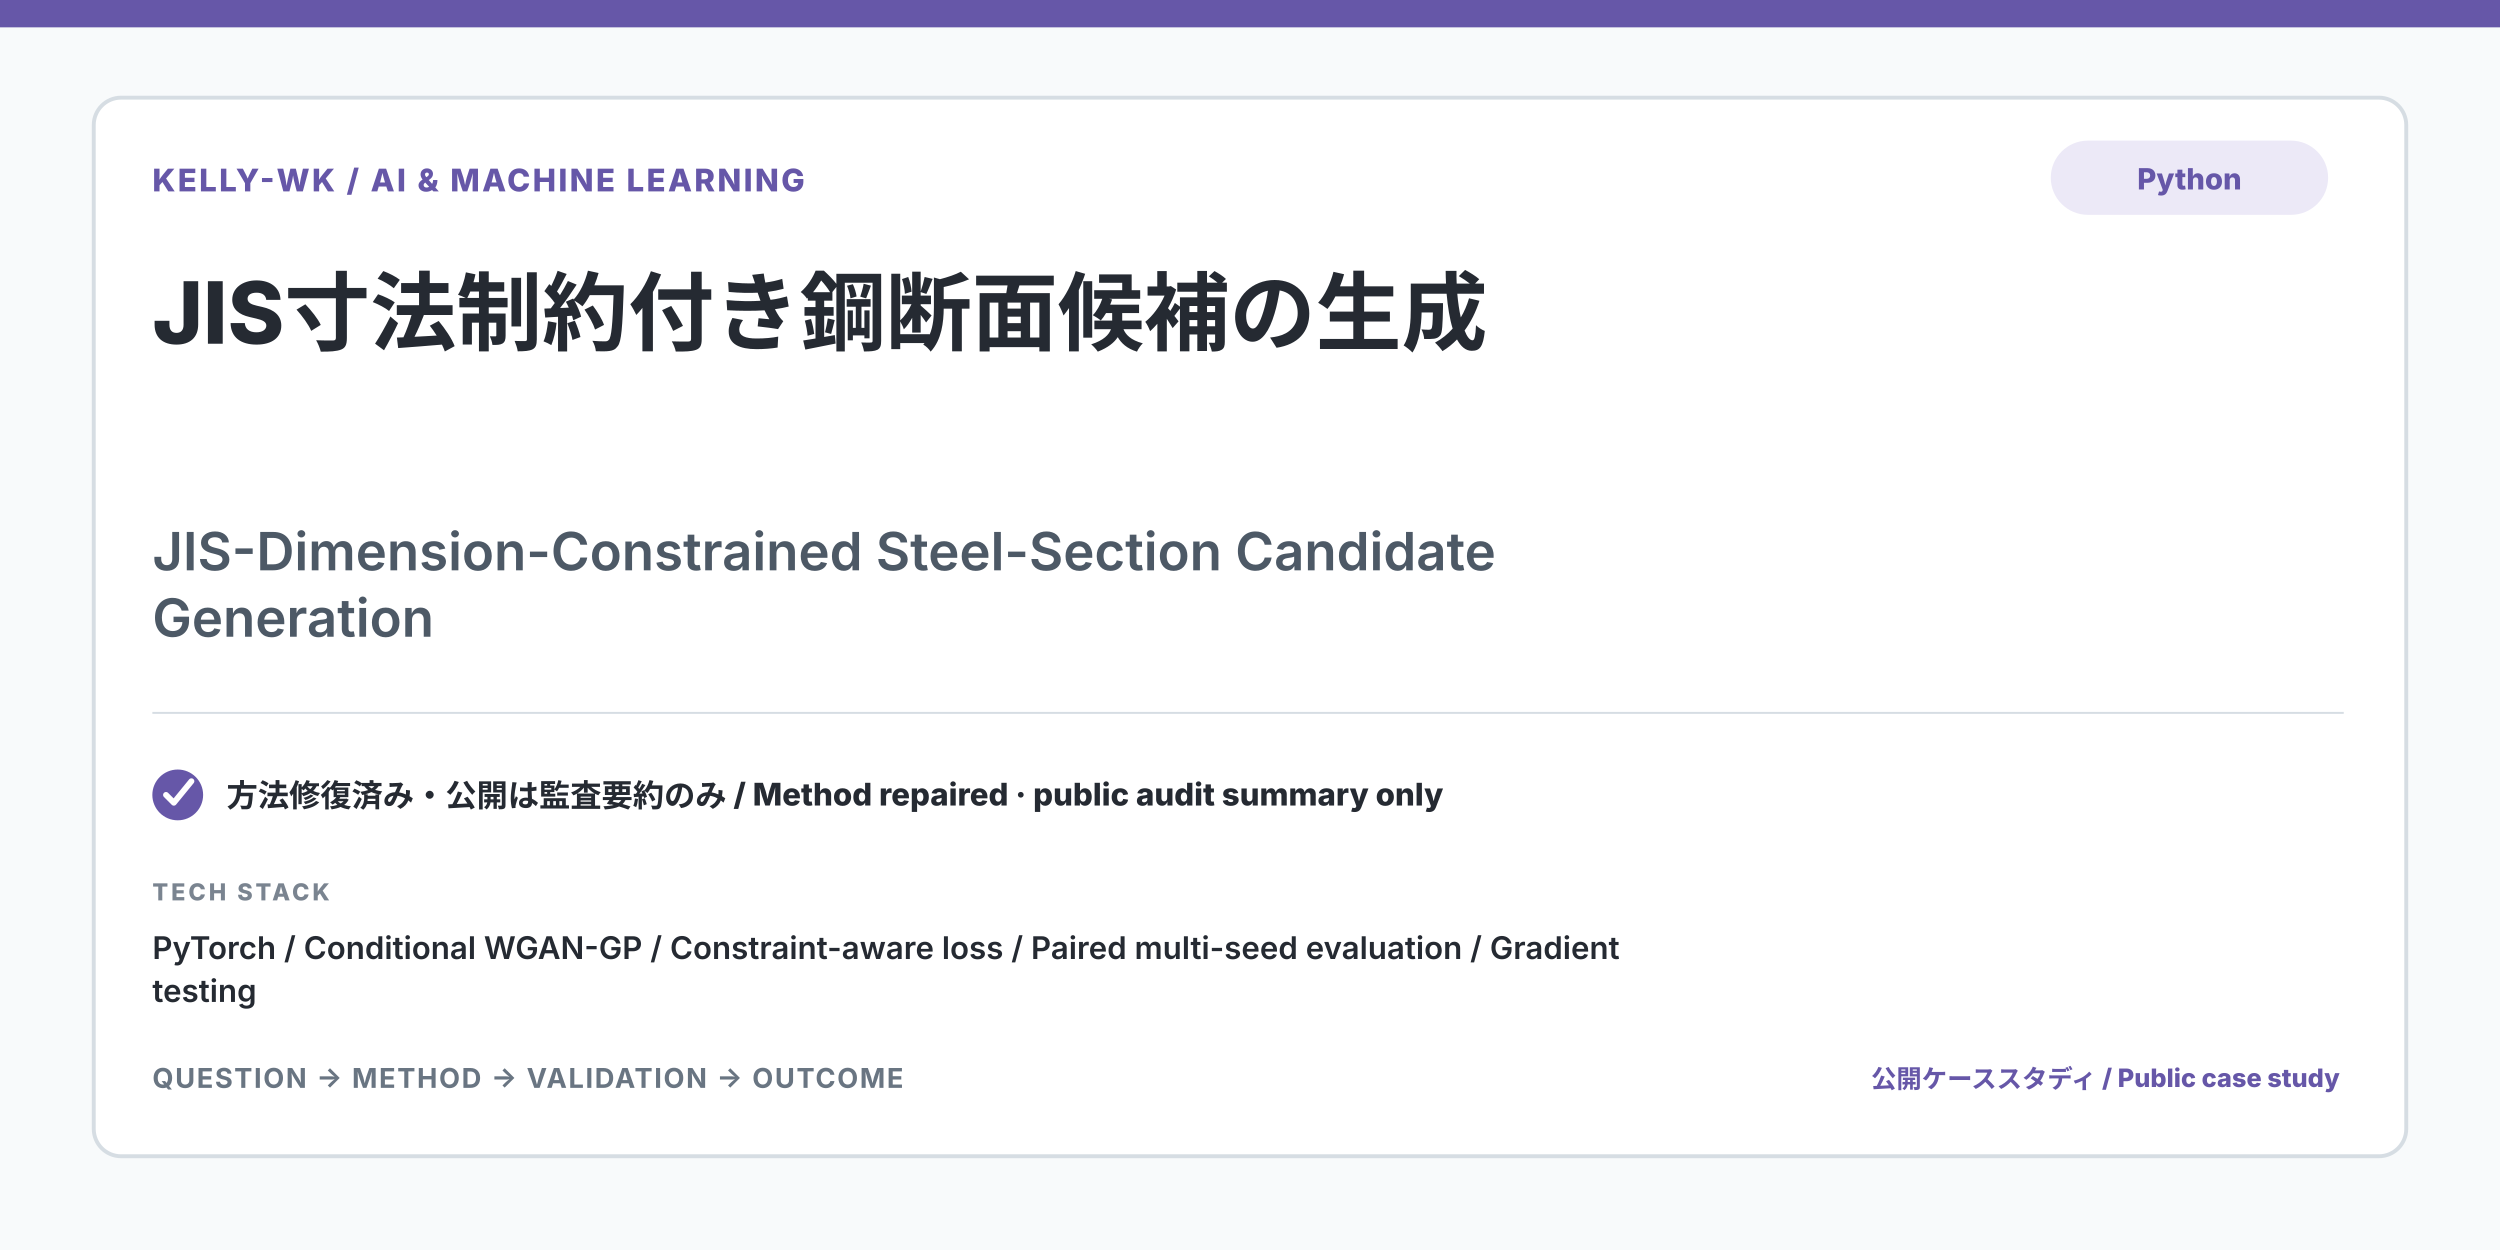
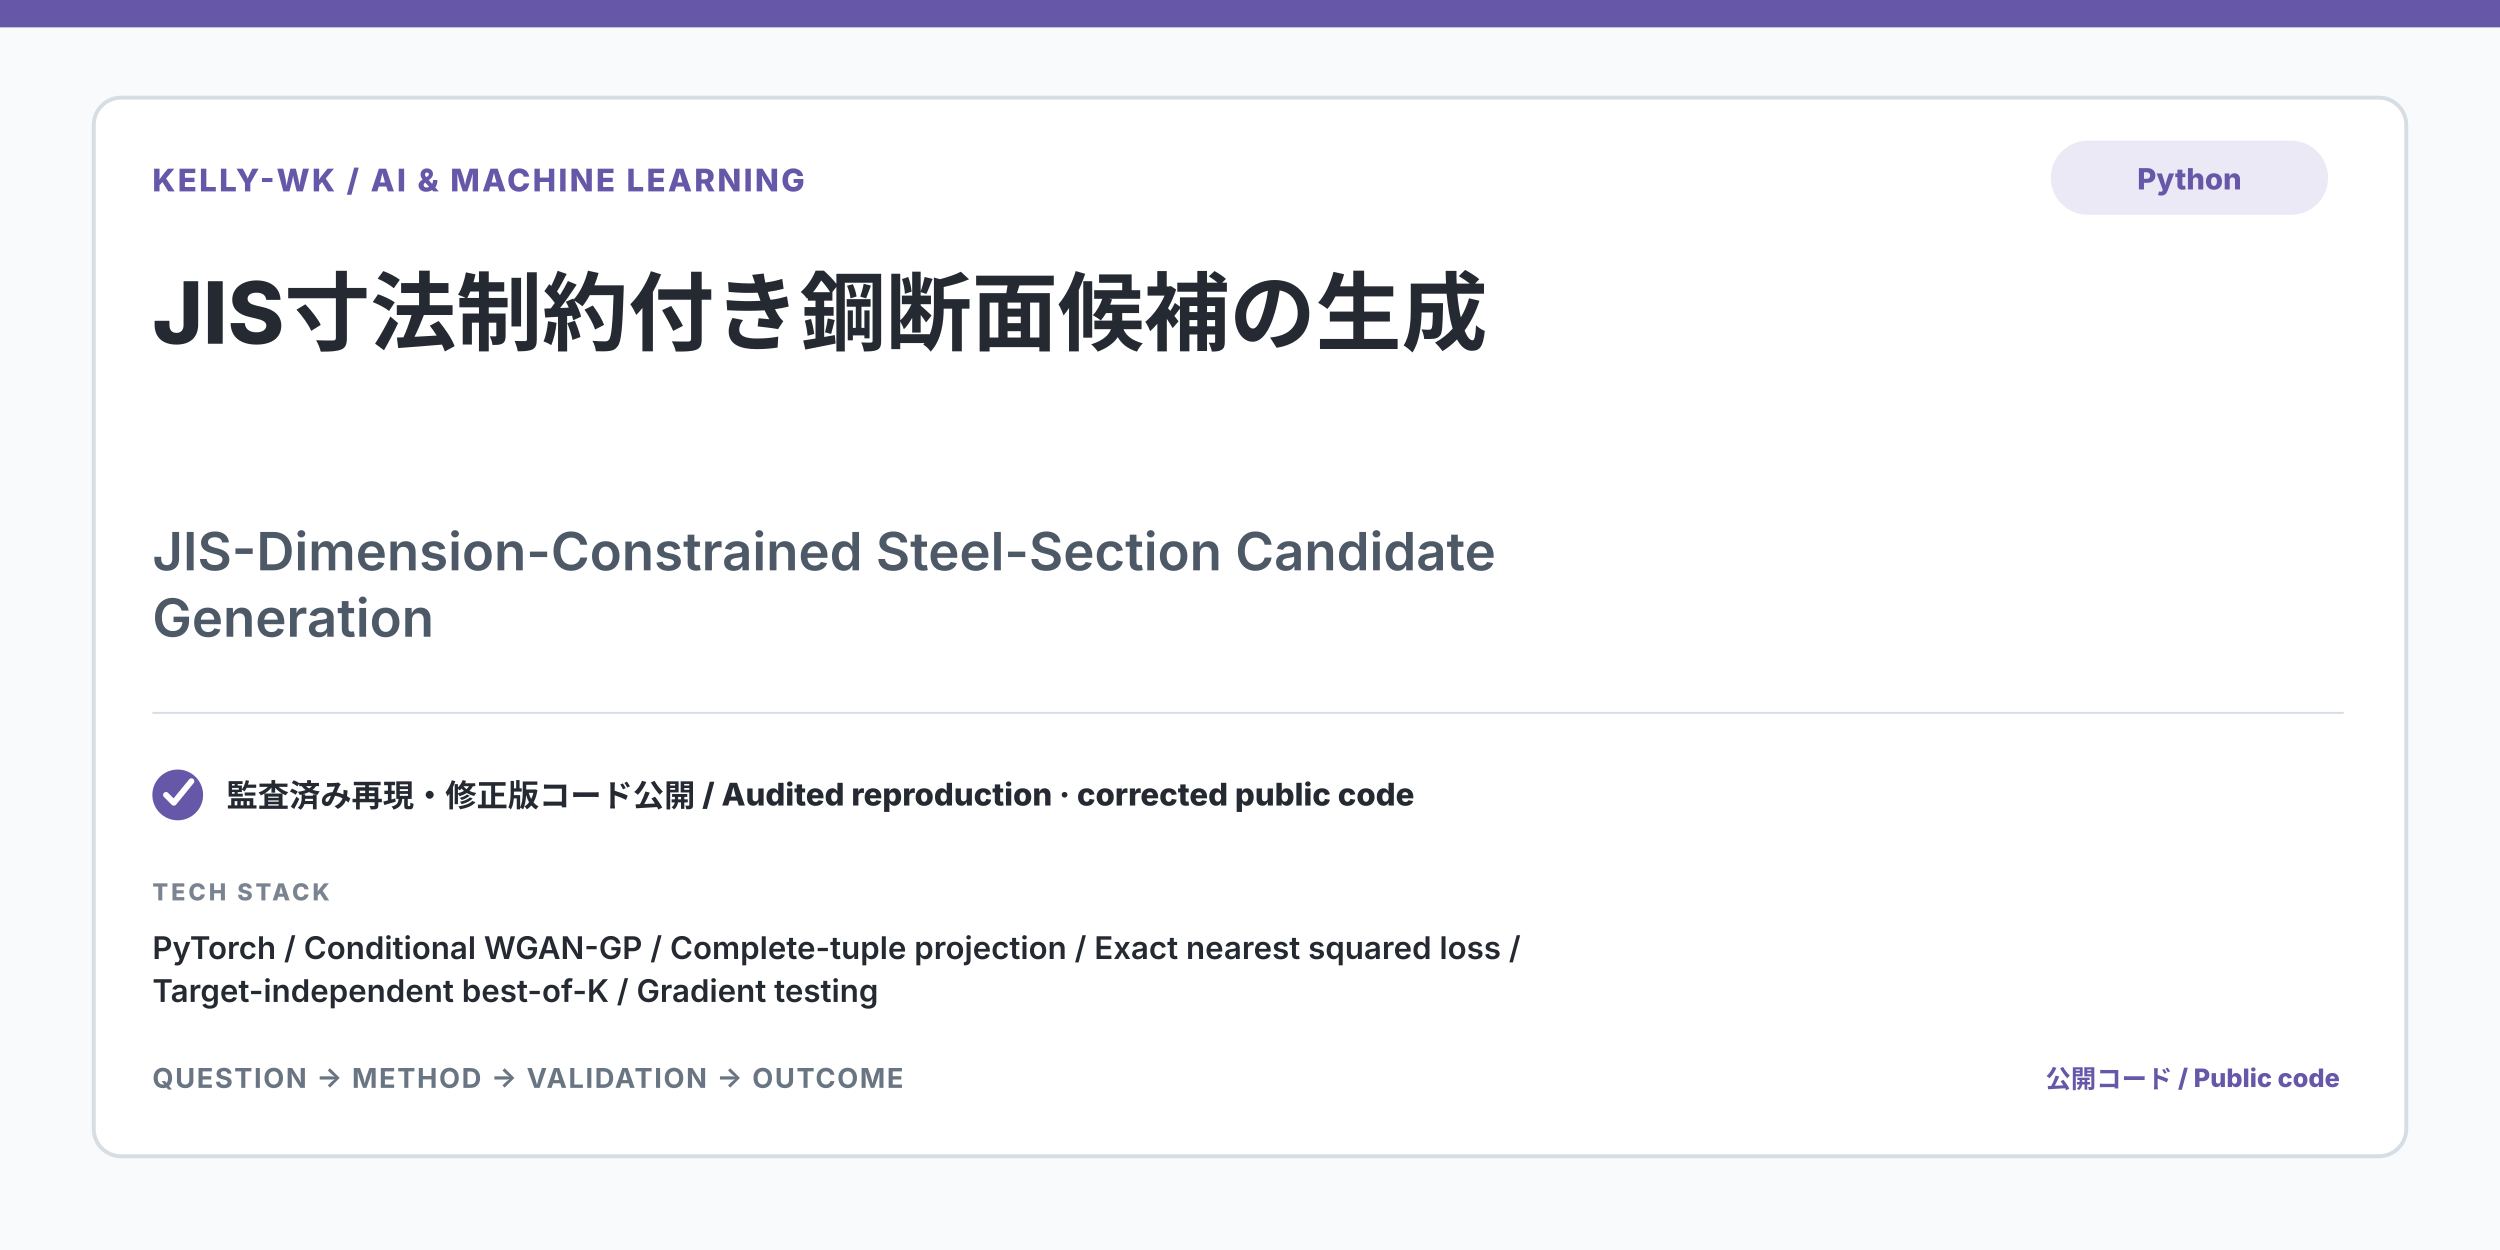
<svg xmlns="http://www.w3.org/2000/svg" width="1280" height="640" viewBox="0 0 1280 640" role="img" aria-labelledby="title desc">
  <rect width="1280" height="640" fill="#F8FAFB" />
  <rect width="1280" height="14" fill="#6657A8" />
  <rect x="48" y="50" width="1184" height="542" rx="14" fill="#FFFFFF" stroke="#D6DDE3" stroke-width="2" />
  <text x="78" y="98" fill="#6657A8" font-size="16" font-weight="800" letter-spacing="1.2" font-family="-apple-system,BlinkMacSystemFont,'Hiragino Sans','Noto Sans JP','Segoe UI',sans-serif">KELLY-WK  /  AI &amp; MACHINE LEARNING</text>
  <rect x="1050" y="72" width="142" height="38" rx="19" fill="#ECE9F7" />
  <text x="1121" y="97" text-anchor="middle" fill="#6657A8" font-size="15" font-weight="800" font-family="-apple-system,BlinkMacSystemFont,'Hiragino Sans','Noto Sans JP','Segoe UI',sans-serif">Python</text>
  <text x="78" y="176" fill="#252A32" font-size="44" font-weight="780" font-family="-apple-system,BlinkMacSystemFont,'Hiragino Sans','Noto Sans JP','Segoe UI',sans-serif">
    <tspan x="78" y="176">JIS寸法制約付き鋼断面候補の生成</tspan>
  </text>
  <text x="78" y="292" fill="#4D5966" font-size="27" font-weight="580" font-family="-apple-system,BlinkMacSystemFont,'Hiragino Sans','Noto Sans JP','Segoe UI',sans-serif">
    <tspan x="78" y="292">JIS-Dimension-Constrained Steel-Section Candidate</tspan>
    <tspan x="78" y="326">Generation</tspan>
  </text>
  <line x1="78" y1="365" x2="1200" y2="365" stroke="#D6DDE3" />
  <circle cx="91" cy="407" r="13" fill="#6657A8" />
  <path d="M85 407l4 4 9-11" fill="none" stroke="#FFFFFF" stroke-width="3" stroke-linecap="round" stroke-linejoin="round" />
-   <text x="116" y="413" fill="#252A32" font-size="16" font-weight="760" font-family="-apple-system,BlinkMacSystemFont,'Hiragino Sans','Noto Sans JP','Segoe UI',sans-serif">方法修復済み・公開は監査要約のみ / Method repaired · public audit summary only</text>
+   <text x="116" y="413" fill="#252A32" font-size="16" font-weight="760" font-family="-apple-system,BlinkMacSystemFont,'Hiragino Sans','Noto Sans JP','Segoe UI',sans-serif">監査済み再現・修正版コード公開 / Audited reproduction · corrected public code</text>
  <text x="78" y="461" fill="#7A8490" font-size="12" font-weight="800" letter-spacing="1.5" font-family="-apple-system,BlinkMacSystemFont,'Hiragino Sans','Noto Sans JP','Segoe UI',sans-serif">TECH STACK</text>
  <text x="78" y="491" fill="#252A32" font-size="16" font-weight="620" font-family="-apple-system,BlinkMacSystemFont,'Hiragino Sans','Noto Sans JP','Segoe UI',sans-serif">
-     <tspan x="78" y="491">PyTorch  /  Conditional WGAN-GP  /  Constraint-aware loss  /  Paired multi-seed evaluation  /  Gradient</tspan>
-     <tspan x="78" y="513">testing</tspan>
+     <tspan x="78" y="491">PyTorch  /  Conditional WGAN-GP  /  Complete-tuple projection  /  Exact nearest squared loss  /</tspan>
+     <tspan x="78" y="513">Target-independent best-of-K  /  Gradient testing</tspan>
  </text>
  <text x="78" y="557" fill="#697582" font-size="14" font-weight="700" letter-spacing=".8" font-family="-apple-system,BlinkMacSystemFont,'Hiragino Sans','Noto Sans JP','Segoe UI',sans-serif">QUESTION  →  METHOD  →  VALIDATION  →  OUTCOME</text>
-   <text x="1198" y="557" text-anchor="end" fill="#6657A8" font-size="13" font-weight="760" font-family="-apple-system,BlinkMacSystemFont,'Hiragino Sans','Noto Sans JP','Segoe UI',sans-serif">公開ケーススタディ / Public case study</text>
+   <text x="1198" y="557" text-anchor="end" fill="#6657A8" font-size="13" font-weight="760" font-family="-apple-system,BlinkMacSystemFont,'Hiragino Sans','Noto Sans JP','Segoe UI',sans-serif">公開コード / Public code</text>
</svg>
